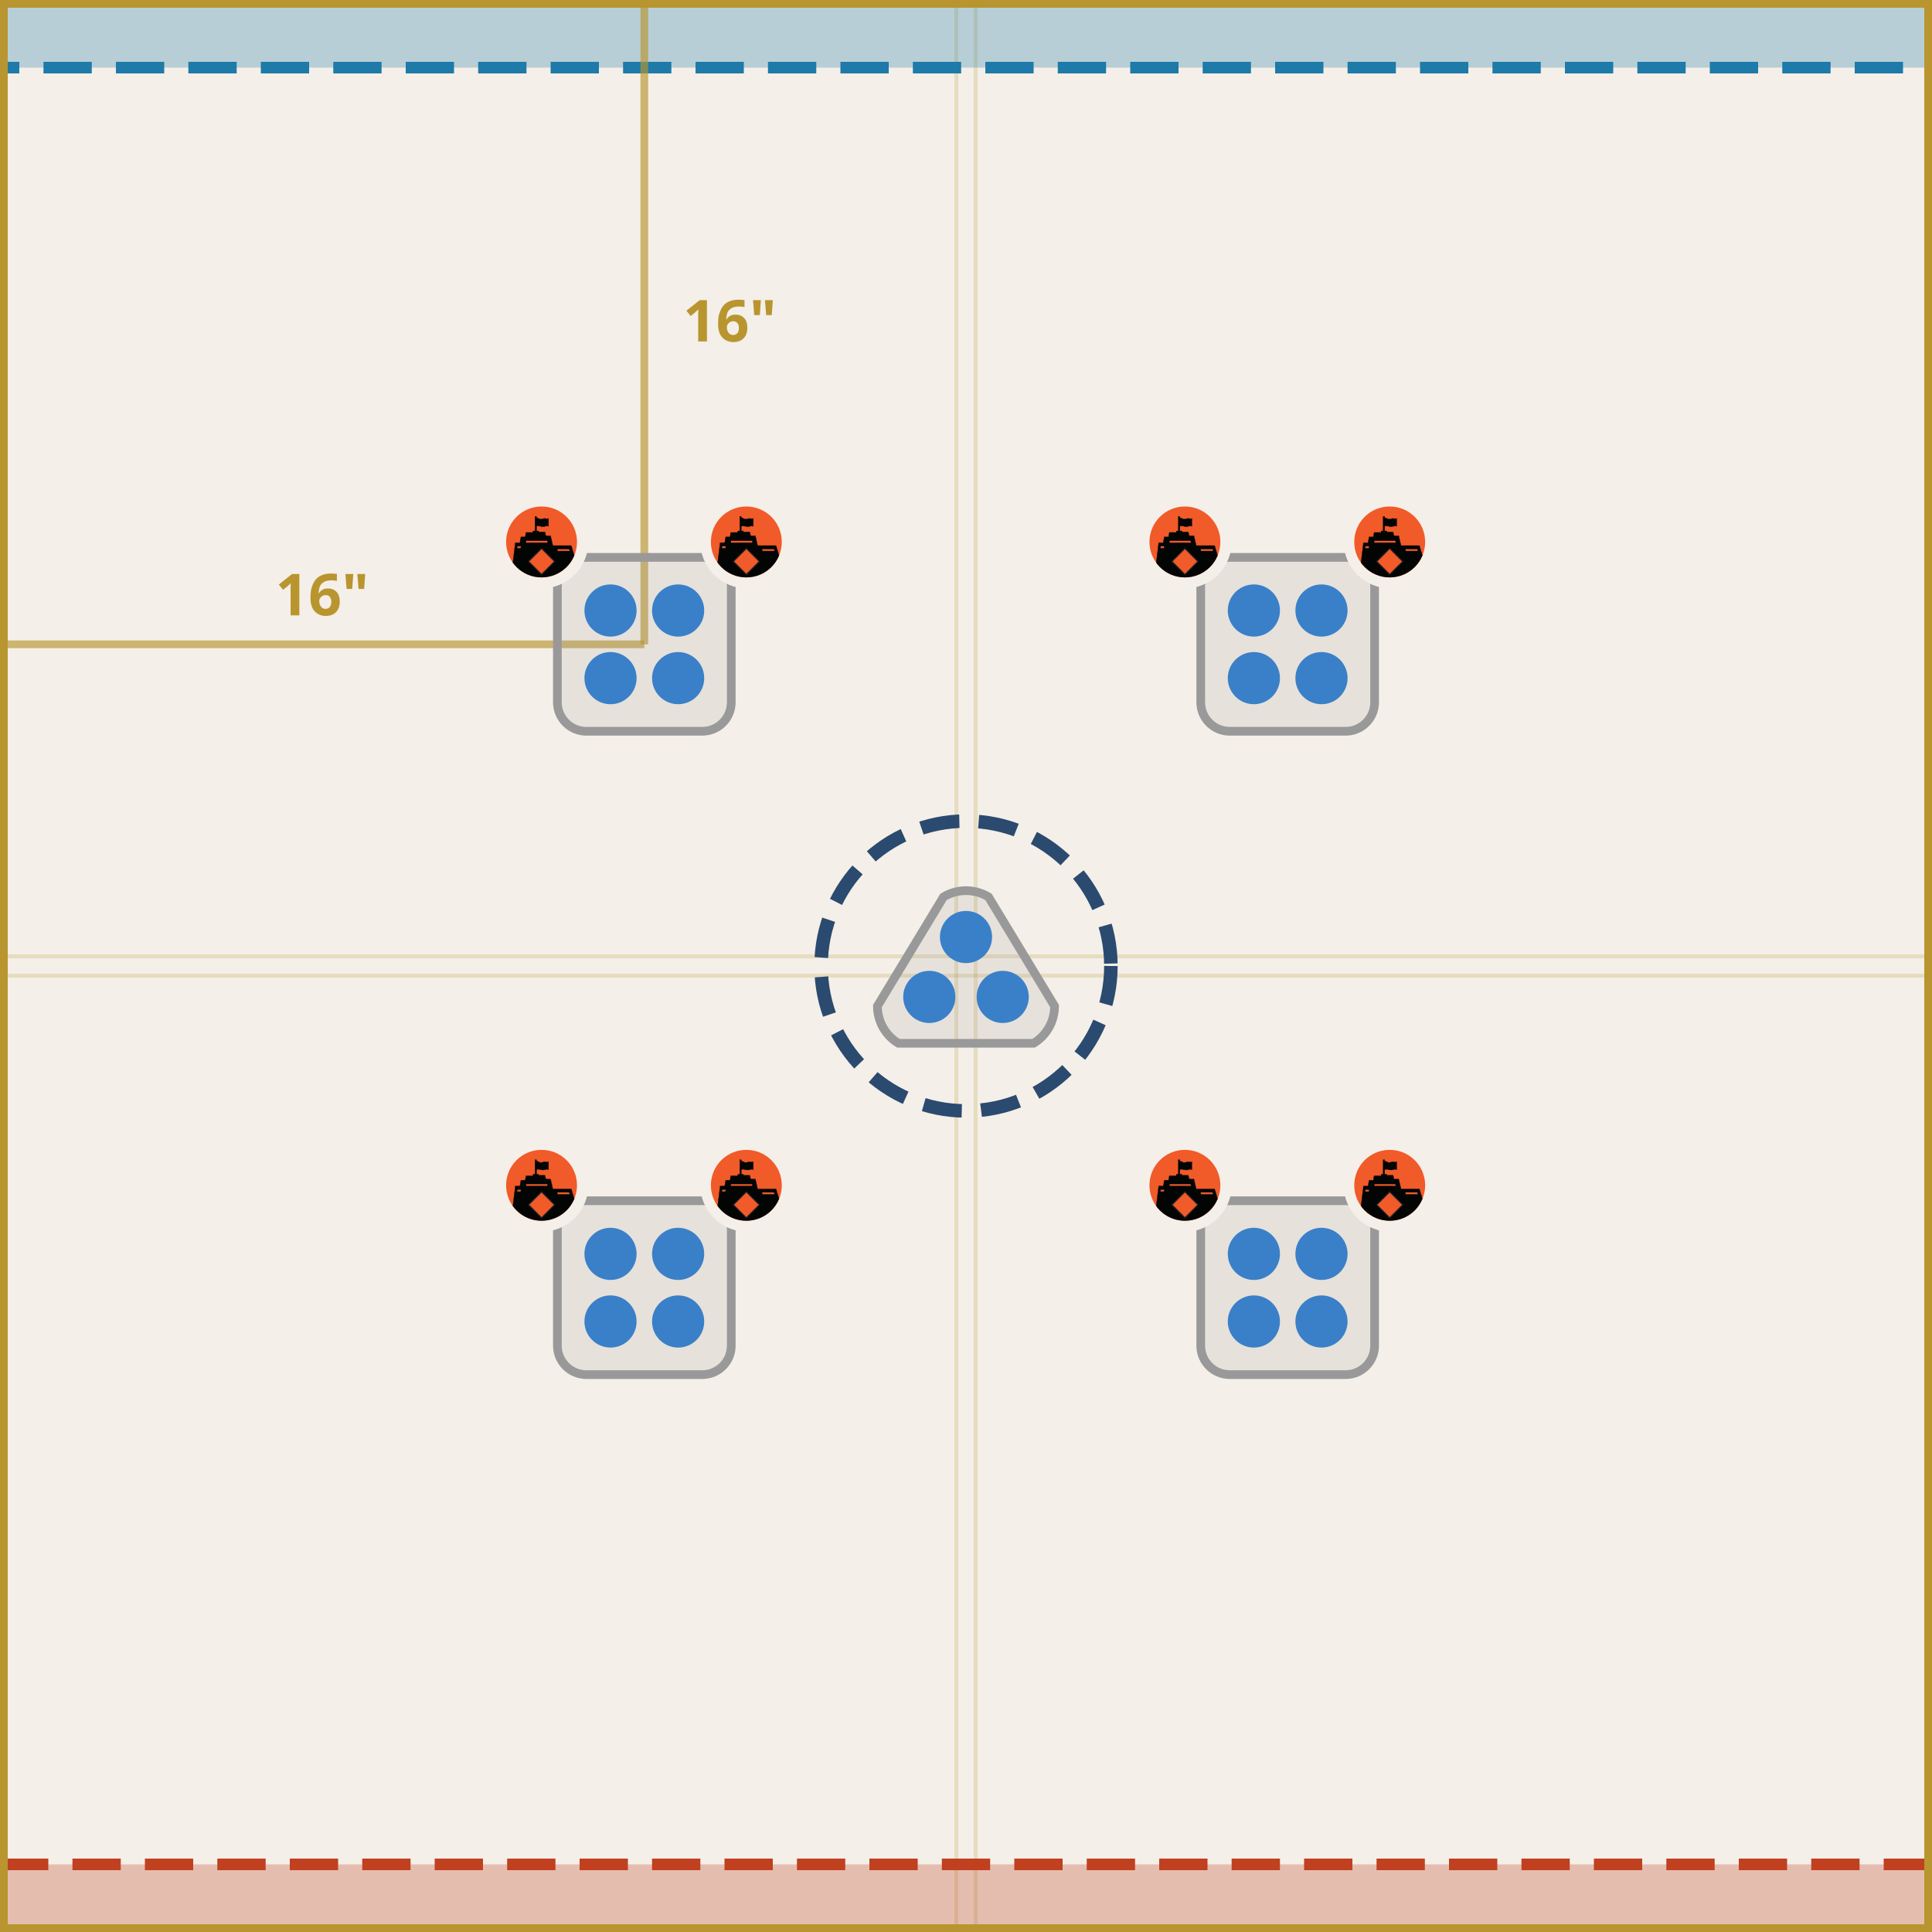
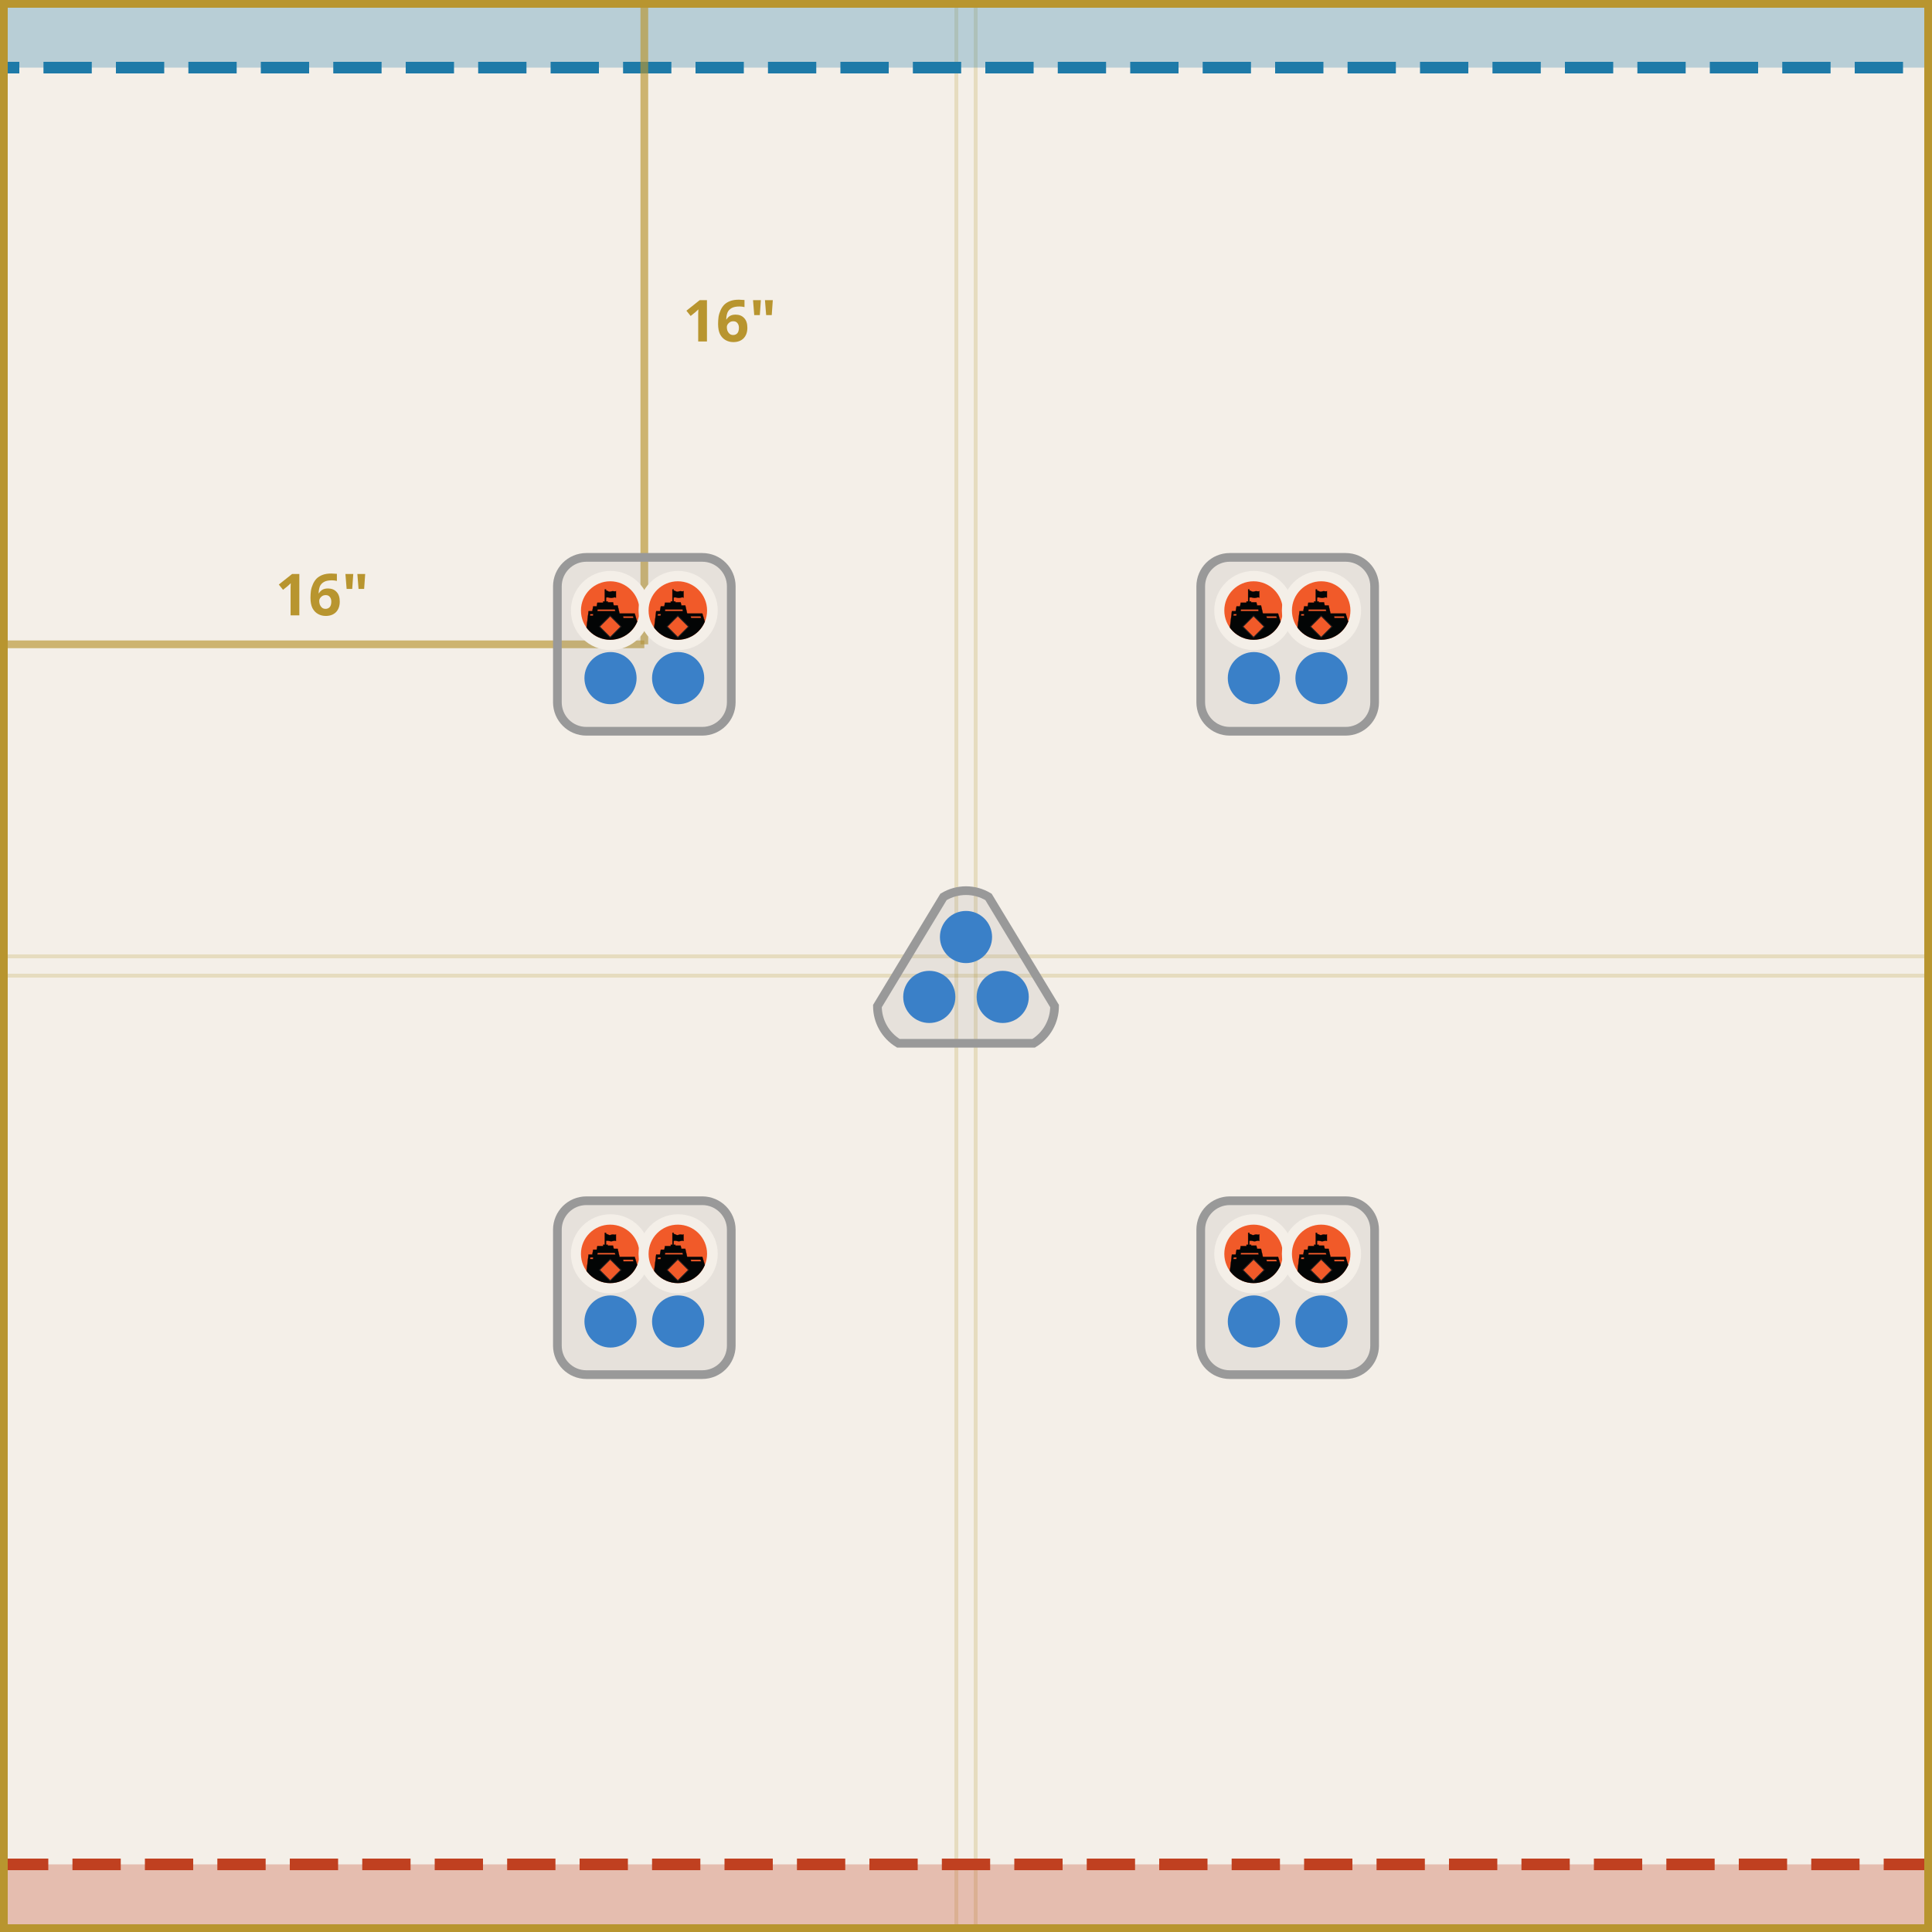
<svg xmlns="http://www.w3.org/2000/svg" viewBox="0 0 200 200" width="1000" height="1000">
  <rect width="200" height="200" fill="#f4efe8" />
  <line x1="99" y1="0" x2="99" y2="200" stroke="#B8952F" stroke-width=".4" opacity=".22" />
  <line x1="101" y1="0" x2="101" y2="200" stroke="#B8952F" stroke-width=".4" opacity=".22" />
  <line x1="0" y1="99" x2="200" y2="99" stroke="#B8952F" stroke-width=".4" opacity=".22" />
  <line x1="0" y1="101" x2="200" y2="101" stroke="#B8952F" stroke-width=".4" opacity=".22" />
  <rect x="0" y="0" width="200" height="7" fill="#1E7AA8" fill-opacity=".28" stroke="#1E7AA8" stroke-width="1.2" stroke-dasharray="5,2.5" />
  <rect x="0" y="193" width="200" height="7" fill="#C04020" fill-opacity=".28" stroke="#C04020" stroke-width="1.2" stroke-dasharray="5,2.5" />
  <rect x="0" y="0" width="200" height="200" fill="none" stroke="#B8952F" stroke-width="1.6" />
  <line x1="66.7" y1="66.7" x2="66.7" y2="0" stroke="#B8952F" stroke-width=".8" opacity=".65" />
  <line x1="63.7" y1="0" x2="69.7" y2="0" stroke="#B8952F" stroke-width=".8" opacity=".7" />
  <text x="70.7" y="35.35" text-anchor="start" font-size="6" fill="#B8952F" font-family="sans-serif" font-weight="600">16"</text>
  <line x1="66.7" y1="66.7" x2="0" y2="66.7" stroke="#B8952F" stroke-width=".8" opacity=".65" />
  <line x1="0" y1="63.7" x2="0" y2="69.7" stroke="#B8952F" stroke-width=".8" opacity=".7" />
  <text x="33.35" y="63.7" text-anchor="middle" font-size="6" fill="#B8952F" font-family="sans-serif" font-weight="600">16"</text>
-   <circle cx="100" cy="100" r="15" fill="none" stroke="#2B4A6F" stroke-width="1.4" stroke-dasharray="4,2" />
+   <g data-size="clash" />
  <g>
    <rect x="57.7" y="57.7" width="18" height="18" rx="3" fill="rgb(150,150,150)" fill-opacity=".15" stroke="#999" stroke-width=".9" />
    <circle cx="63.2" cy="63.2" r="2.7" fill="#3A80C8" />
    <circle cx="70.2" cy="63.2" r="2.7" fill="#3A80C8" />
    <circle cx="63.2" cy="70.2" r="2.7" fill="#3A80C8" />
    <circle cx="70.2" cy="70.2" r="2.7" fill="#3A80C8" />
  </g>
  <g>
    <rect x="124.3" y="57.7" width="18" height="18" rx="3" fill="rgb(150,150,150)" fill-opacity=".15" stroke="#999" stroke-width=".9" />
    <circle cx="129.8" cy="63.2" r="2.7" fill="#3A80C8" />
    <circle cx="136.8" cy="63.2" r="2.7" fill="#3A80C8" />
    <circle cx="129.8" cy="70.2" r="2.7" fill="#3A80C8" />
    <circle cx="136.8" cy="70.2" r="2.7" fill="#3A80C8" />
  </g>
-   <g>
-     <path d="M102.33,92.85 L109.17,104.15 A4.5,4.5 0 0,1 107,108 L93,108 A4.5,4.5 0 0,1 90.83,104.15 L97.67,92.85 A4.5,4.5 0 0,1 102.33,92.85 Z" fill="rgb(150,150,150)" fill-opacity=".15" stroke="#999" stroke-width=".9" />
-     <circle cx="100" cy="97" r="2.7" fill="#3A80C8" />
-     <circle cx="96.2" cy="103.2" r="2.7" fill="#3A80C8" />
-     <circle cx="103.8" cy="103.2" r="2.7" fill="#3A80C8" />
+   <g data-size="clash">
+     <g>
+       <path d="M102.33,92.85 L109.17,104.15 A4.5,4.5 0 0,1 107,108 L93,108 A4.5,4.5 0 0,1 90.83,104.15 L97.67,92.85 A4.5,4.5 0 0,1 102.33,92.85 Z" fill="rgb(150,150,150)" fill-opacity=".15" stroke="#999" stroke-width=".9" />
+       <circle cx="100" cy="97" r="2.7" fill="#3A80C8" />
+       <circle cx="96.2" cy="103.2" r="2.7" fill="#3A80C8" />
+       <circle cx="103.8" cy="103.2" r="2.7" fill="#3A80C8" />
+     </g>
  </g>
  <g>
    <rect x="57.7" y="124.3" width="18" height="18" rx="3" fill="rgb(150,150,150)" fill-opacity=".15" stroke="#999" stroke-width=".9" />
    <circle cx="63.2" cy="129.8" r="2.7" fill="#3A80C8" />
    <circle cx="70.2" cy="129.8" r="2.7" fill="#3A80C8" />
    <circle cx="63.2" cy="136.8" r="2.7" fill="#3A80C8" />
    <circle cx="70.2" cy="136.8" r="2.7" fill="#3A80C8" />
  </g>
  <g>
    <rect x="124.3" y="124.3" width="18" height="18" rx="3" fill="rgb(150,150,150)" fill-opacity=".15" stroke="#999" stroke-width=".9" />
    <circle cx="129.8" cy="129.8" r="2.7" fill="#3A80C8" />
    <circle cx="136.8" cy="129.8" r="2.7" fill="#3A80C8" />
    <circle cx="129.8" cy="136.8" r="2.7" fill="#3A80C8" />
    <circle cx="136.8" cy="136.8" r="2.7" fill="#3A80C8" />
  </g>
-   <circle cx="77.3" cy="56.1" r="4.8" fill="#f4efe8" />
-   <g transform="translate(73.30,52.10) scale(0.125)">
+   <circle cx="63.2" cy="63.2" r="4.1" fill="#f4efe8" />
+   <g transform="translate(59.90,59.90) scale(0.103125)">
    <clipPath id="tk-out">
      <circle cx="31.69" cy="32.02" r="29.36" />
    </clipPath>
    <g clip-path="url(#tk-out)">
      <path fill="#f15a29" d="M61.06 32.02C61.06 48.24 47.91 61.38 31.69 61.38C15.48 61.38 2.33 48.24 2.33 32.02C2.33 15.8 15.48 2.65 31.69 2.65C47.91 2.65 61.06 15.8 61.06 32.02" />
      <path fill="#030505" stroke="#030405" stroke-width="0.25" d="M27.51 19.09L27.51 22.91L29.24 22.91L29.24 23.77L34.49 23.77L35.26 26.91L39.16 26.91L41.05 35.04L56.28 35.04L61.62 52.6L47.99 62.41L20.2 63.05L7.52 52.6L9.97 32.68L13.74 32.68L14.64 27.81L18.15 27.81L18.81 24.17L24.61 24.17L24.61 22.91L26.25 22.91L26.25 10.88L27.51 10.88L27.51 12.31C27.51 12.31 27.96 11.79 28.88 12.36C29.8 12.92 30.79 13.3 31.75 13.14C32.72 12.98 33.65 12.42 34.67 12.6C35.68 12.78 36.49 12.87 36.92 12.76C37.34 12.65 37.46 12.49 37.46 12.49L37.46 19.05C37.46 19.05 36.51 18.49 35.39 18.85C34.27 19.21 32.6 19.54 31.55 19.21C30.49 18.87 28.97 18.66 28.25 18.76C27.77 18.83 27.51 19.09 27.51 19.09" />
      <path fill="#f15a29" d="M11.59 35.51L14.68 35.51L14.46 37.26L11.37 37.26L11.59 35.51" />
      <path fill="none" stroke="#030405" stroke-width="0.25" d="M11.59 35.51L11.37 37.26L14.46 37.26L14.68 35.51Z" />
      <path fill="#f15a29" d="M44.57 37.8L54.59 37.8L55.12 39.55L44.98 39.55L44.57 37.8" />
      <path fill="none" stroke="#030405" stroke-width="0.25" d="M44.57 37.8L44.98 39.55L55.12 39.55L54.59 37.8Z" />
      <path fill="#f15a29" d="M18.97 30.93L36.44 30.93L36.85 32.68L18.75 32.68L18.97 30.93" />
      <path fill="none" stroke="#030405" stroke-width="0.25" d="M18.97 30.93L18.75 32.68L36.85 32.68L36.44 30.93Z" />
      <path fill="#f15a29" d="M31.69 58.97L20.9 48.17L31.69 37.38L42.49 48.17L31.69 58.97" />
      <path fill="none" stroke="#231f20" stroke-width="0.93" d="M31.69 58.97L42.49 48.17L31.69 37.38L20.9 48.17Z" />
    </g>
  </g>
-   <circle cx="56.1" cy="56.1" r="4.8" fill="#f4efe8" />
-   <g transform="translate(52.10,52.10) scale(0.125)">
+   <circle cx="70.2" cy="63.2" r="4.1" fill="#f4efe8" />
+   <g transform="translate(66.90,59.90) scale(0.103125)">
    <clipPath id="tk-out">
      <circle cx="31.69" cy="32.02" r="29.36" />
    </clipPath>
    <g clip-path="url(#tk-out)">
      <path fill="#f15a29" d="M61.06 32.02C61.06 48.24 47.91 61.38 31.69 61.38C15.48 61.38 2.33 48.24 2.33 32.02C2.33 15.8 15.48 2.65 31.69 2.65C47.91 2.65 61.06 15.8 61.06 32.02" />
      <path fill="#030505" stroke="#030405" stroke-width="0.25" d="M27.51 19.09L27.51 22.91L29.24 22.91L29.24 23.77L34.49 23.77L35.26 26.91L39.16 26.91L41.05 35.04L56.28 35.04L61.62 52.6L47.99 62.41L20.2 63.05L7.52 52.6L9.97 32.68L13.74 32.68L14.64 27.81L18.15 27.81L18.81 24.17L24.61 24.17L24.61 22.91L26.25 22.91L26.25 10.88L27.51 10.88L27.51 12.31C27.51 12.31 27.96 11.79 28.88 12.36C29.8 12.92 30.79 13.3 31.75 13.14C32.72 12.98 33.65 12.42 34.67 12.6C35.68 12.78 36.49 12.87 36.92 12.76C37.34 12.65 37.46 12.49 37.46 12.49L37.46 19.05C37.46 19.05 36.51 18.49 35.39 18.85C34.27 19.21 32.6 19.54 31.55 19.21C30.49 18.87 28.97 18.66 28.25 18.76C27.77 18.83 27.51 19.09 27.51 19.09" />
      <path fill="#f15a29" d="M11.59 35.51L14.68 35.51L14.46 37.26L11.37 37.26L11.59 35.51" />
      <path fill="none" stroke="#030405" stroke-width="0.25" d="M11.59 35.51L11.37 37.26L14.46 37.26L14.68 35.51Z" />
      <path fill="#f15a29" d="M44.57 37.8L54.59 37.8L55.12 39.55L44.98 39.55L44.57 37.8" />
      <path fill="none" stroke="#030405" stroke-width="0.25" d="M44.57 37.8L44.98 39.55L55.12 39.55L54.59 37.8Z" />
      <path fill="#f15a29" d="M18.97 30.93L36.44 30.93L36.85 32.68L18.75 32.68L18.97 30.93" />
      <path fill="none" stroke="#030405" stroke-width="0.25" d="M18.97 30.93L18.75 32.68L36.85 32.68L36.44 30.93Z" />
      <path fill="#f15a29" d="M31.69 58.97L20.9 48.17L31.69 37.38L42.49 48.17L31.69 58.97" />
      <path fill="none" stroke="#231f20" stroke-width="0.93" d="M31.69 58.97L42.49 48.17L31.69 37.38L20.9 48.17Z" />
    </g>
  </g>
-   <circle cx="143.9" cy="56.1" r="4.8" fill="#f4efe8" />
-   <g transform="translate(139.90,52.10) scale(0.125)">
+   <circle cx="129.8" cy="63.2" r="4.1" fill="#f4efe8" />
+   <g transform="translate(126.50,59.90) scale(0.103125)">
    <clipPath id="tk-out">
      <circle cx="31.69" cy="32.02" r="29.36" />
    </clipPath>
    <g clip-path="url(#tk-out)">
      <path fill="#f15a29" d="M61.06 32.02C61.06 48.24 47.91 61.38 31.69 61.38C15.48 61.38 2.33 48.24 2.33 32.02C2.33 15.8 15.48 2.65 31.69 2.65C47.91 2.65 61.06 15.8 61.06 32.02" />
      <path fill="#030505" stroke="#030405" stroke-width="0.25" d="M27.51 19.09L27.51 22.91L29.24 22.91L29.24 23.77L34.49 23.77L35.26 26.91L39.16 26.91L41.05 35.04L56.28 35.04L61.62 52.6L47.99 62.41L20.2 63.05L7.52 52.6L9.97 32.68L13.74 32.68L14.64 27.81L18.15 27.81L18.81 24.17L24.61 24.17L24.61 22.91L26.25 22.91L26.25 10.88L27.51 10.88L27.51 12.31C27.51 12.31 27.96 11.79 28.88 12.36C29.8 12.92 30.79 13.3 31.75 13.14C32.72 12.98 33.65 12.42 34.67 12.6C35.68 12.78 36.49 12.87 36.92 12.76C37.34 12.65 37.46 12.49 37.46 12.49L37.46 19.05C37.46 19.05 36.51 18.49 35.39 18.85C34.27 19.21 32.6 19.54 31.55 19.21C30.49 18.87 28.97 18.66 28.25 18.76C27.77 18.83 27.51 19.09 27.51 19.09" />
      <path fill="#f15a29" d="M11.59 35.51L14.68 35.51L14.46 37.26L11.37 37.26L11.59 35.51" />
      <path fill="none" stroke="#030405" stroke-width="0.25" d="M11.59 35.51L11.37 37.26L14.46 37.26L14.68 35.51Z" />
      <path fill="#f15a29" d="M44.57 37.8L54.59 37.8L55.12 39.55L44.98 39.55L44.57 37.8" />
      <path fill="none" stroke="#030405" stroke-width="0.25" d="M44.57 37.8L44.98 39.55L55.12 39.55L54.59 37.8Z" />
      <path fill="#f15a29" d="M18.97 30.93L36.44 30.93L36.85 32.68L18.75 32.68L18.97 30.93" />
      <path fill="none" stroke="#030405" stroke-width="0.25" d="M18.97 30.93L18.75 32.68L36.85 32.68L36.44 30.93Z" />
      <path fill="#f15a29" d="M31.69 58.97L20.9 48.17L31.69 37.38L42.49 48.17L31.69 58.97" />
      <path fill="none" stroke="#231f20" stroke-width="0.93" d="M31.69 58.97L42.49 48.17L31.69 37.38L20.9 48.17Z" />
    </g>
  </g>
-   <circle cx="122.7" cy="56.1" r="4.8" fill="#f4efe8" />
-   <g transform="translate(118.70,52.10) scale(0.125)">
+   <circle cx="136.8" cy="63.2" r="4.1" fill="#f4efe8" />
+   <g transform="translate(133.50,59.90) scale(0.103125)">
    <clipPath id="tk-out">
      <circle cx="31.69" cy="32.02" r="29.36" />
    </clipPath>
    <g clip-path="url(#tk-out)">
      <path fill="#f15a29" d="M61.06 32.02C61.06 48.24 47.91 61.38 31.69 61.38C15.48 61.38 2.33 48.24 2.33 32.02C2.33 15.8 15.48 2.65 31.69 2.65C47.91 2.65 61.06 15.8 61.06 32.02" />
      <path fill="#030505" stroke="#030405" stroke-width="0.25" d="M27.51 19.09L27.51 22.91L29.24 22.91L29.24 23.77L34.49 23.77L35.26 26.91L39.16 26.91L41.05 35.04L56.28 35.04L61.62 52.6L47.99 62.41L20.2 63.05L7.52 52.6L9.97 32.68L13.74 32.68L14.64 27.81L18.15 27.81L18.81 24.17L24.61 24.17L24.61 22.91L26.25 22.91L26.25 10.88L27.51 10.88L27.51 12.31C27.51 12.31 27.96 11.79 28.88 12.36C29.8 12.92 30.79 13.3 31.75 13.14C32.72 12.98 33.65 12.42 34.67 12.6C35.68 12.78 36.49 12.87 36.92 12.76C37.34 12.65 37.46 12.49 37.46 12.49L37.46 19.05C37.46 19.05 36.51 18.49 35.39 18.85C34.27 19.21 32.6 19.54 31.55 19.21C30.49 18.87 28.97 18.66 28.25 18.76C27.77 18.83 27.51 19.09 27.51 19.09" />
      <path fill="#f15a29" d="M11.59 35.51L14.68 35.51L14.46 37.26L11.37 37.26L11.59 35.51" />
      <path fill="none" stroke="#030405" stroke-width="0.25" d="M11.59 35.51L11.37 37.26L14.46 37.26L14.68 35.51Z" />
      <path fill="#f15a29" d="M44.57 37.8L54.59 37.8L55.12 39.55L44.98 39.55L44.57 37.8" />
      <path fill="none" stroke="#030405" stroke-width="0.25" d="M44.57 37.8L44.98 39.55L55.12 39.55L54.59 37.8Z" />
      <path fill="#f15a29" d="M18.97 30.93L36.44 30.93L36.85 32.68L18.75 32.68L18.97 30.93" />
      <path fill="none" stroke="#030405" stroke-width="0.25" d="M18.97 30.93L18.75 32.68L36.85 32.68L36.44 30.93Z" />
      <path fill="#f15a29" d="M31.69 58.97L20.9 48.17L31.69 37.38L42.49 48.17L31.69 58.97" />
      <path fill="none" stroke="#231f20" stroke-width="0.93" d="M31.69 58.97L42.49 48.17L31.69 37.38L20.9 48.17Z" />
    </g>
  </g>
-   <circle cx="77.3" cy="122.7" r="4.8" fill="#f4efe8" />
-   <g transform="translate(73.30,118.70) scale(0.125)">
+   <g data-size="clash" />
+   <circle cx="63.2" cy="129.8" r="4.1" fill="#f4efe8" />
+   <g transform="translate(59.90,126.50) scale(0.103125)">
    <clipPath id="tk-out">
      <circle cx="31.69" cy="32.02" r="29.36" />
    </clipPath>
    <g clip-path="url(#tk-out)">
      <path fill="#f15a29" d="M61.06 32.02C61.06 48.24 47.91 61.38 31.69 61.38C15.48 61.38 2.33 48.24 2.33 32.02C2.33 15.8 15.48 2.65 31.69 2.65C47.91 2.65 61.06 15.8 61.06 32.02" />
      <path fill="#030505" stroke="#030405" stroke-width="0.25" d="M27.51 19.09L27.51 22.91L29.24 22.91L29.24 23.77L34.49 23.77L35.26 26.91L39.16 26.91L41.05 35.04L56.28 35.04L61.62 52.6L47.99 62.41L20.2 63.05L7.52 52.6L9.97 32.68L13.74 32.68L14.64 27.81L18.15 27.81L18.81 24.17L24.61 24.17L24.61 22.91L26.25 22.91L26.25 10.88L27.51 10.88L27.51 12.31C27.51 12.31 27.96 11.79 28.88 12.36C29.8 12.92 30.79 13.3 31.75 13.14C32.72 12.98 33.65 12.42 34.67 12.6C35.68 12.78 36.49 12.87 36.92 12.76C37.34 12.65 37.46 12.49 37.46 12.49L37.46 19.05C37.46 19.05 36.51 18.49 35.39 18.85C34.27 19.21 32.6 19.54 31.55 19.21C30.49 18.87 28.97 18.66 28.25 18.76C27.77 18.83 27.51 19.09 27.51 19.09" />
      <path fill="#f15a29" d="M11.59 35.51L14.68 35.51L14.46 37.26L11.37 37.26L11.59 35.51" />
      <path fill="none" stroke="#030405" stroke-width="0.25" d="M11.59 35.51L11.37 37.26L14.46 37.26L14.68 35.51Z" />
      <path fill="#f15a29" d="M44.57 37.8L54.59 37.8L55.12 39.55L44.98 39.55L44.57 37.8" />
      <path fill="none" stroke="#030405" stroke-width="0.25" d="M44.57 37.8L44.98 39.55L55.12 39.55L54.59 37.8Z" />
      <path fill="#f15a29" d="M18.97 30.93L36.44 30.93L36.85 32.68L18.75 32.68L18.97 30.93" />
      <path fill="none" stroke="#030405" stroke-width="0.25" d="M18.97 30.93L18.75 32.68L36.85 32.68L36.44 30.93Z" />
      <path fill="#f15a29" d="M31.69 58.97L20.9 48.17L31.69 37.38L42.49 48.17L31.69 58.97" />
      <path fill="none" stroke="#231f20" stroke-width="0.93" d="M31.69 58.97L42.49 48.17L31.69 37.38L20.9 48.17Z" />
    </g>
  </g>
-   <circle cx="56.1" cy="122.7" r="4.8" fill="#f4efe8" />
-   <g transform="translate(52.10,118.70) scale(0.125)">
+   <circle cx="70.2" cy="129.8" r="4.1" fill="#f4efe8" />
+   <g transform="translate(66.90,126.50) scale(0.103125)">
    <clipPath id="tk-out">
      <circle cx="31.69" cy="32.02" r="29.36" />
    </clipPath>
    <g clip-path="url(#tk-out)">
      <path fill="#f15a29" d="M61.06 32.02C61.06 48.24 47.91 61.38 31.69 61.38C15.48 61.38 2.33 48.24 2.33 32.02C2.33 15.8 15.48 2.65 31.69 2.65C47.91 2.65 61.06 15.8 61.06 32.02" />
      <path fill="#030505" stroke="#030405" stroke-width="0.25" d="M27.51 19.09L27.51 22.91L29.24 22.91L29.24 23.77L34.49 23.77L35.26 26.91L39.16 26.91L41.05 35.04L56.28 35.04L61.62 52.6L47.99 62.41L20.2 63.05L7.52 52.6L9.97 32.68L13.74 32.68L14.64 27.81L18.15 27.81L18.81 24.17L24.61 24.17L24.61 22.91L26.25 22.91L26.25 10.88L27.51 10.88L27.51 12.31C27.51 12.31 27.96 11.79 28.88 12.36C29.8 12.92 30.79 13.3 31.75 13.14C32.72 12.98 33.65 12.42 34.67 12.6C35.68 12.78 36.49 12.87 36.92 12.76C37.34 12.65 37.46 12.49 37.46 12.49L37.46 19.05C37.46 19.05 36.51 18.49 35.39 18.85C34.27 19.21 32.6 19.54 31.55 19.21C30.49 18.87 28.97 18.66 28.25 18.76C27.77 18.83 27.51 19.09 27.51 19.09" />
      <path fill="#f15a29" d="M11.59 35.51L14.68 35.51L14.46 37.26L11.37 37.26L11.59 35.51" />
      <path fill="none" stroke="#030405" stroke-width="0.25" d="M11.59 35.51L11.37 37.26L14.46 37.26L14.68 35.51Z" />
      <path fill="#f15a29" d="M44.57 37.8L54.59 37.8L55.12 39.55L44.98 39.55L44.57 37.8" />
      <path fill="none" stroke="#030405" stroke-width="0.25" d="M44.57 37.8L44.98 39.55L55.12 39.55L54.59 37.8Z" />
      <path fill="#f15a29" d="M18.97 30.93L36.44 30.93L36.85 32.68L18.75 32.68L18.97 30.93" />
      <path fill="none" stroke="#030405" stroke-width="0.25" d="M18.97 30.93L18.75 32.68L36.85 32.68L36.44 30.93Z" />
      <path fill="#f15a29" d="M31.69 58.97L20.9 48.17L31.69 37.38L42.49 48.17L31.69 58.97" />
      <path fill="none" stroke="#231f20" stroke-width="0.93" d="M31.69 58.97L42.49 48.17L31.69 37.38L20.9 48.17Z" />
    </g>
  </g>
-   <circle cx="143.9" cy="122.7" r="4.8" fill="#f4efe8" />
-   <g transform="translate(139.90,118.70) scale(0.125)">
+   <circle cx="129.8" cy="129.8" r="4.1" fill="#f4efe8" />
+   <g transform="translate(126.50,126.50) scale(0.103125)">
    <clipPath id="tk-out">
      <circle cx="31.69" cy="32.02" r="29.36" />
    </clipPath>
    <g clip-path="url(#tk-out)">
      <path fill="#f15a29" d="M61.06 32.02C61.06 48.24 47.91 61.38 31.69 61.38C15.48 61.38 2.33 48.24 2.33 32.02C2.33 15.8 15.48 2.65 31.69 2.65C47.91 2.65 61.06 15.8 61.06 32.02" />
      <path fill="#030505" stroke="#030405" stroke-width="0.25" d="M27.51 19.09L27.51 22.91L29.24 22.91L29.24 23.77L34.49 23.77L35.26 26.91L39.16 26.91L41.05 35.04L56.28 35.04L61.62 52.6L47.99 62.41L20.2 63.05L7.52 52.6L9.97 32.68L13.74 32.68L14.64 27.81L18.15 27.81L18.81 24.17L24.61 24.17L24.61 22.91L26.25 22.91L26.25 10.88L27.51 10.88L27.51 12.31C27.51 12.31 27.96 11.79 28.88 12.36C29.8 12.92 30.79 13.3 31.75 13.14C32.72 12.98 33.65 12.42 34.67 12.6C35.68 12.78 36.49 12.87 36.92 12.76C37.34 12.65 37.46 12.49 37.46 12.49L37.46 19.05C37.46 19.05 36.51 18.49 35.39 18.85C34.27 19.21 32.6 19.54 31.55 19.21C30.49 18.87 28.97 18.66 28.25 18.76C27.77 18.83 27.51 19.09 27.51 19.09" />
      <path fill="#f15a29" d="M11.59 35.51L14.68 35.51L14.46 37.26L11.37 37.26L11.59 35.51" />
      <path fill="none" stroke="#030405" stroke-width="0.25" d="M11.59 35.51L11.37 37.26L14.46 37.26L14.68 35.51Z" />
      <path fill="#f15a29" d="M44.57 37.8L54.59 37.8L55.12 39.55L44.98 39.55L44.57 37.8" />
      <path fill="none" stroke="#030405" stroke-width="0.25" d="M44.57 37.8L44.98 39.55L55.12 39.55L54.59 37.8Z" />
      <path fill="#f15a29" d="M18.97 30.93L36.44 30.93L36.85 32.68L18.75 32.68L18.97 30.93" />
      <path fill="none" stroke="#030405" stroke-width="0.25" d="M18.97 30.93L18.75 32.68L36.85 32.68L36.44 30.93Z" />
      <path fill="#f15a29" d="M31.69 58.97L20.9 48.17L31.69 37.38L42.49 48.17L31.69 58.97" />
      <path fill="none" stroke="#231f20" stroke-width="0.93" d="M31.69 58.97L42.49 48.17L31.69 37.38L20.9 48.17Z" />
    </g>
  </g>
-   <circle cx="122.7" cy="122.7" r="4.8" fill="#f4efe8" />
-   <g transform="translate(118.70,118.70) scale(0.125)">
+   <circle cx="136.8" cy="129.8" r="4.1" fill="#f4efe8" />
+   <g transform="translate(133.50,126.50) scale(0.103125)">
    <clipPath id="tk-out">
      <circle cx="31.69" cy="32.02" r="29.36" />
    </clipPath>
    <g clip-path="url(#tk-out)">
      <path fill="#f15a29" d="M61.06 32.02C61.06 48.24 47.91 61.38 31.69 61.38C15.48 61.38 2.33 48.24 2.33 32.02C2.33 15.8 15.48 2.65 31.69 2.65C47.91 2.65 61.06 15.8 61.06 32.02" />
      <path fill="#030505" stroke="#030405" stroke-width="0.25" d="M27.51 19.09L27.51 22.91L29.24 22.91L29.24 23.77L34.49 23.77L35.26 26.91L39.16 26.91L41.05 35.04L56.28 35.04L61.62 52.6L47.99 62.41L20.2 63.05L7.52 52.6L9.97 32.68L13.74 32.68L14.64 27.81L18.15 27.81L18.81 24.17L24.61 24.17L24.61 22.91L26.25 22.91L26.25 10.88L27.51 10.88L27.51 12.31C27.51 12.31 27.96 11.79 28.88 12.36C29.8 12.92 30.79 13.3 31.75 13.14C32.72 12.98 33.65 12.42 34.67 12.6C35.68 12.78 36.49 12.87 36.92 12.76C37.34 12.65 37.46 12.49 37.46 12.49L37.46 19.05C37.46 19.05 36.51 18.49 35.39 18.85C34.27 19.21 32.6 19.54 31.55 19.21C30.49 18.87 28.97 18.66 28.25 18.76C27.77 18.83 27.51 19.09 27.51 19.09" />
      <path fill="#f15a29" d="M11.59 35.51L14.68 35.51L14.46 37.26L11.37 37.26L11.59 35.51" />
      <path fill="none" stroke="#030405" stroke-width="0.25" d="M11.59 35.51L11.37 37.26L14.46 37.26L14.68 35.51Z" />
      <path fill="#f15a29" d="M44.57 37.8L54.59 37.8L55.12 39.55L44.98 39.55L44.57 37.8" />
      <path fill="none" stroke="#030405" stroke-width="0.25" d="M44.57 37.8L44.98 39.55L55.12 39.55L54.59 37.8Z" />
      <path fill="#f15a29" d="M18.97 30.93L36.44 30.93L36.85 32.68L18.75 32.68L18.97 30.93" />
      <path fill="none" stroke="#030405" stroke-width="0.25" d="M18.97 30.93L18.75 32.68L36.85 32.68L36.44 30.93Z" />
      <path fill="#f15a29" d="M31.69 58.97L20.9 48.17L31.69 37.38L42.49 48.17L31.69 58.97" />
      <path fill="none" stroke="#231f20" stroke-width="0.93" d="M31.69 58.97L42.49 48.17L31.69 37.38L20.9 48.17Z" />
    </g>
  </g>
</svg>
